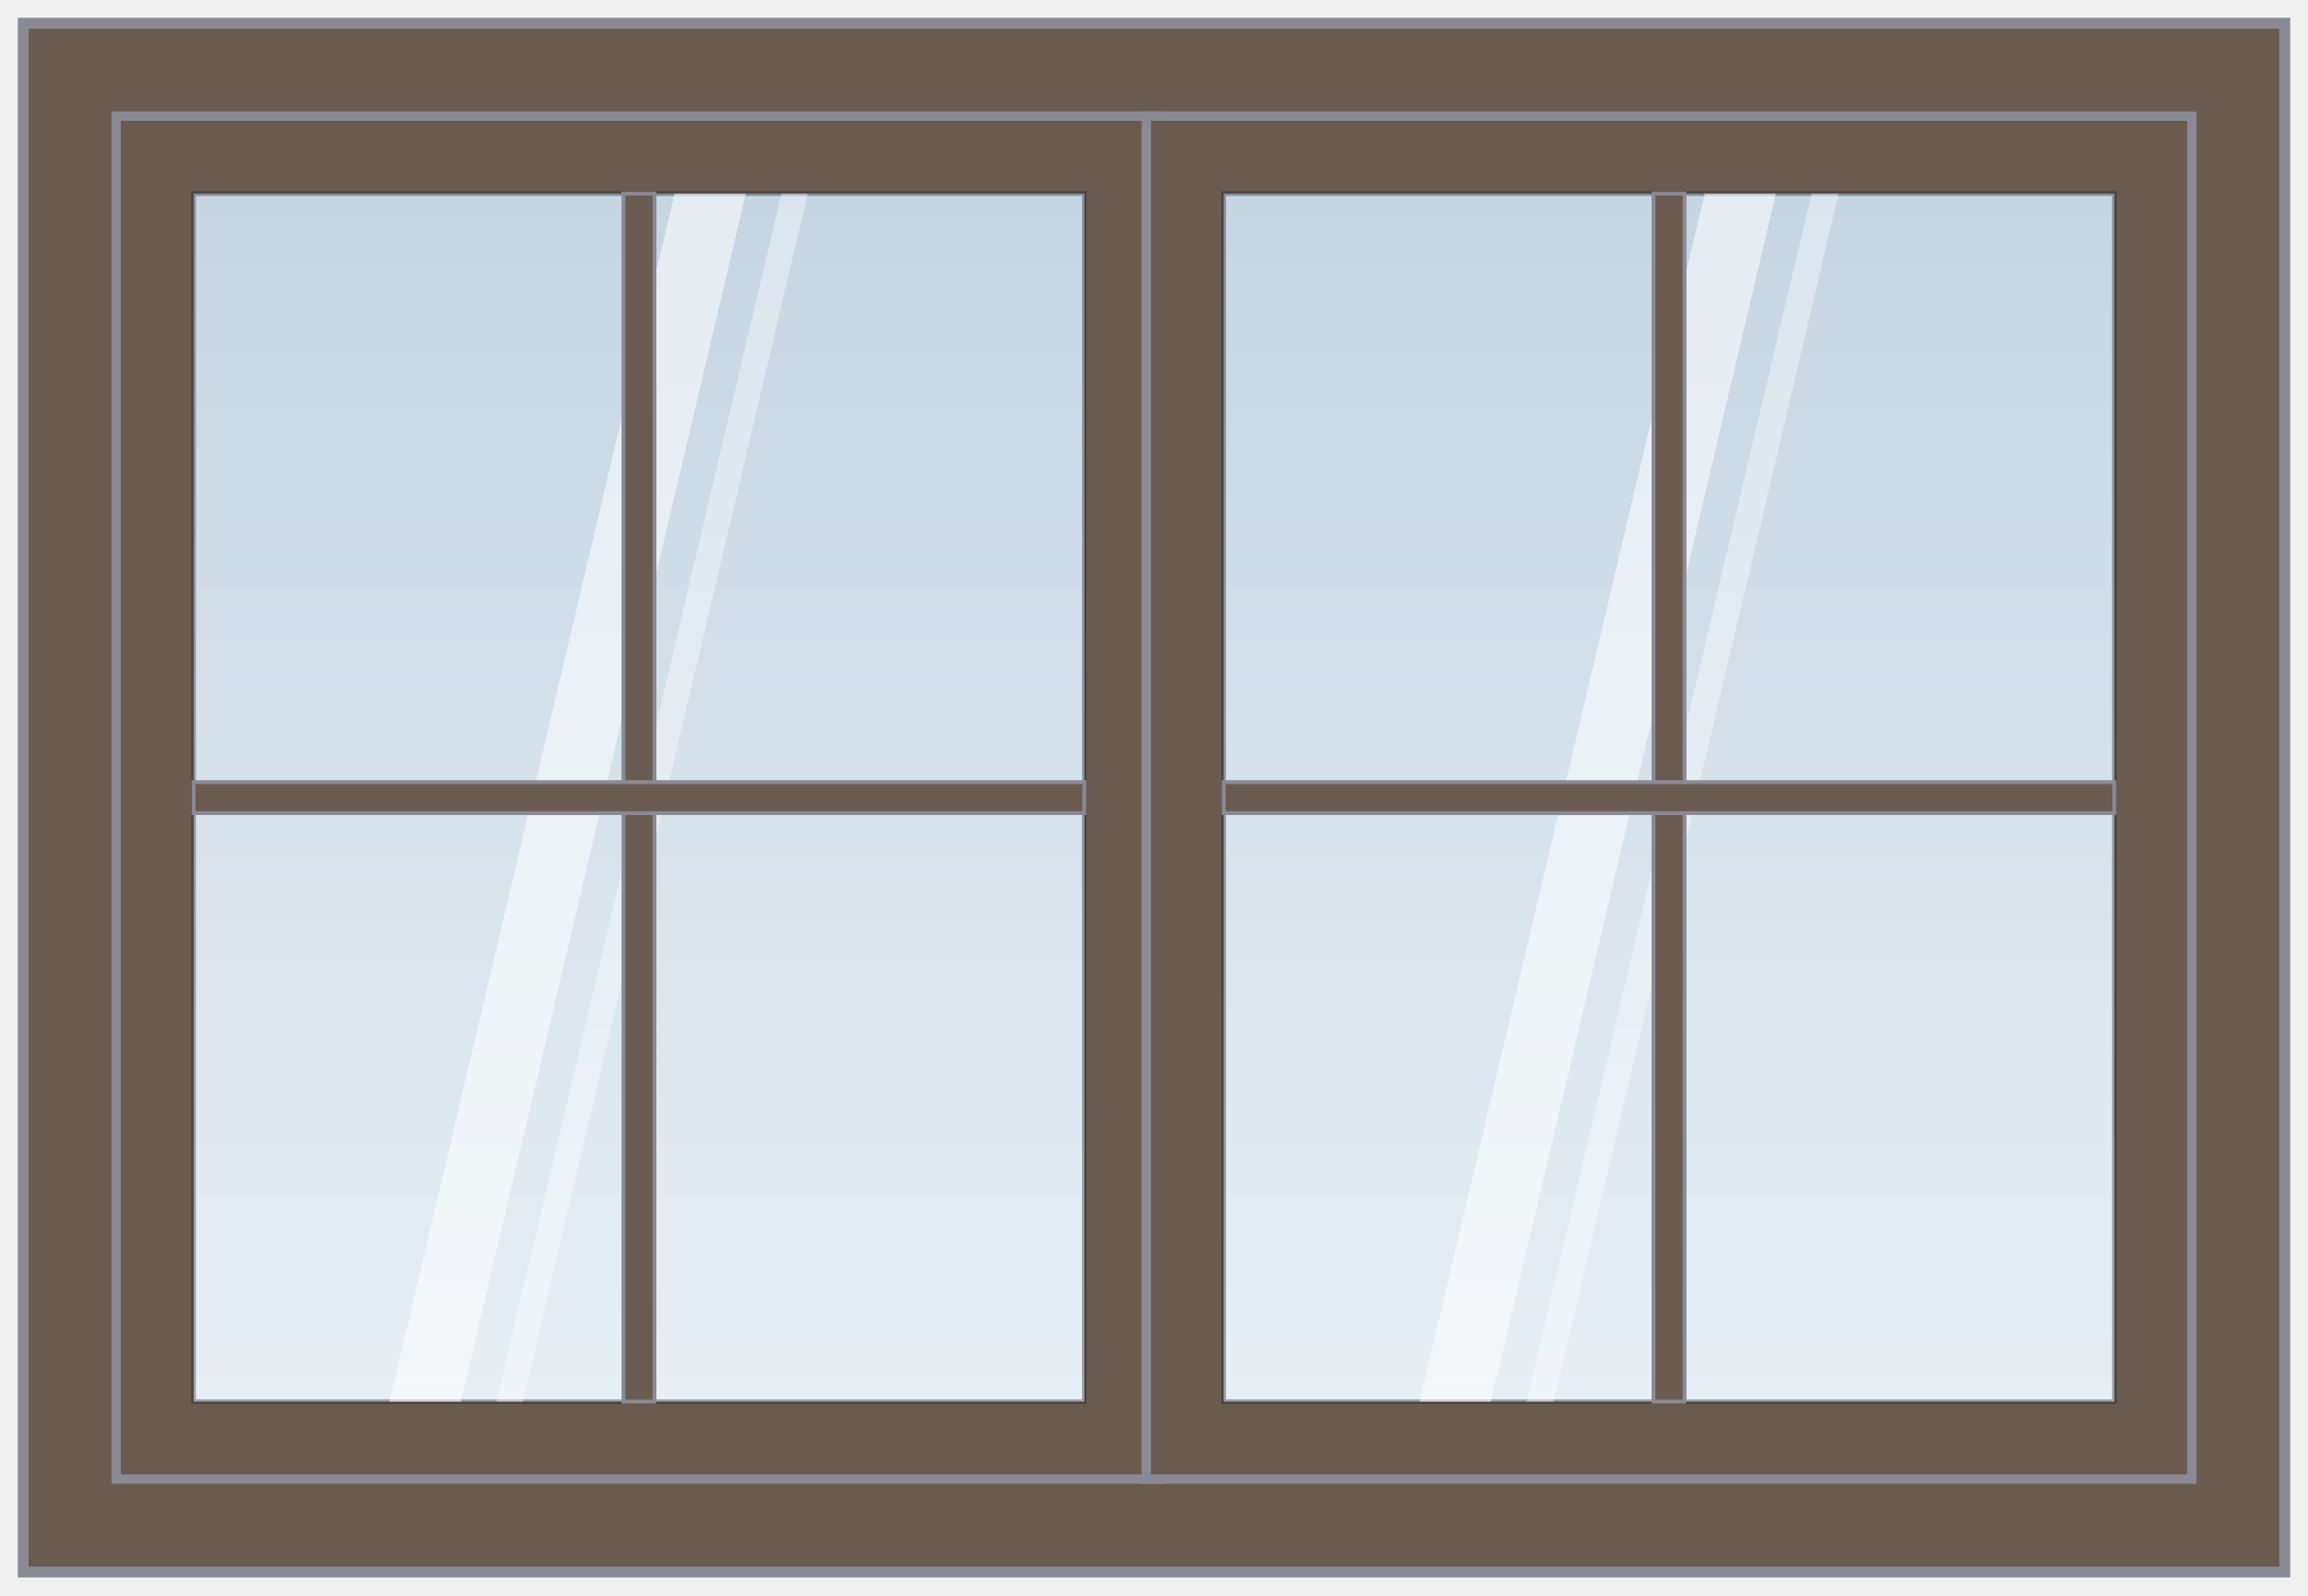
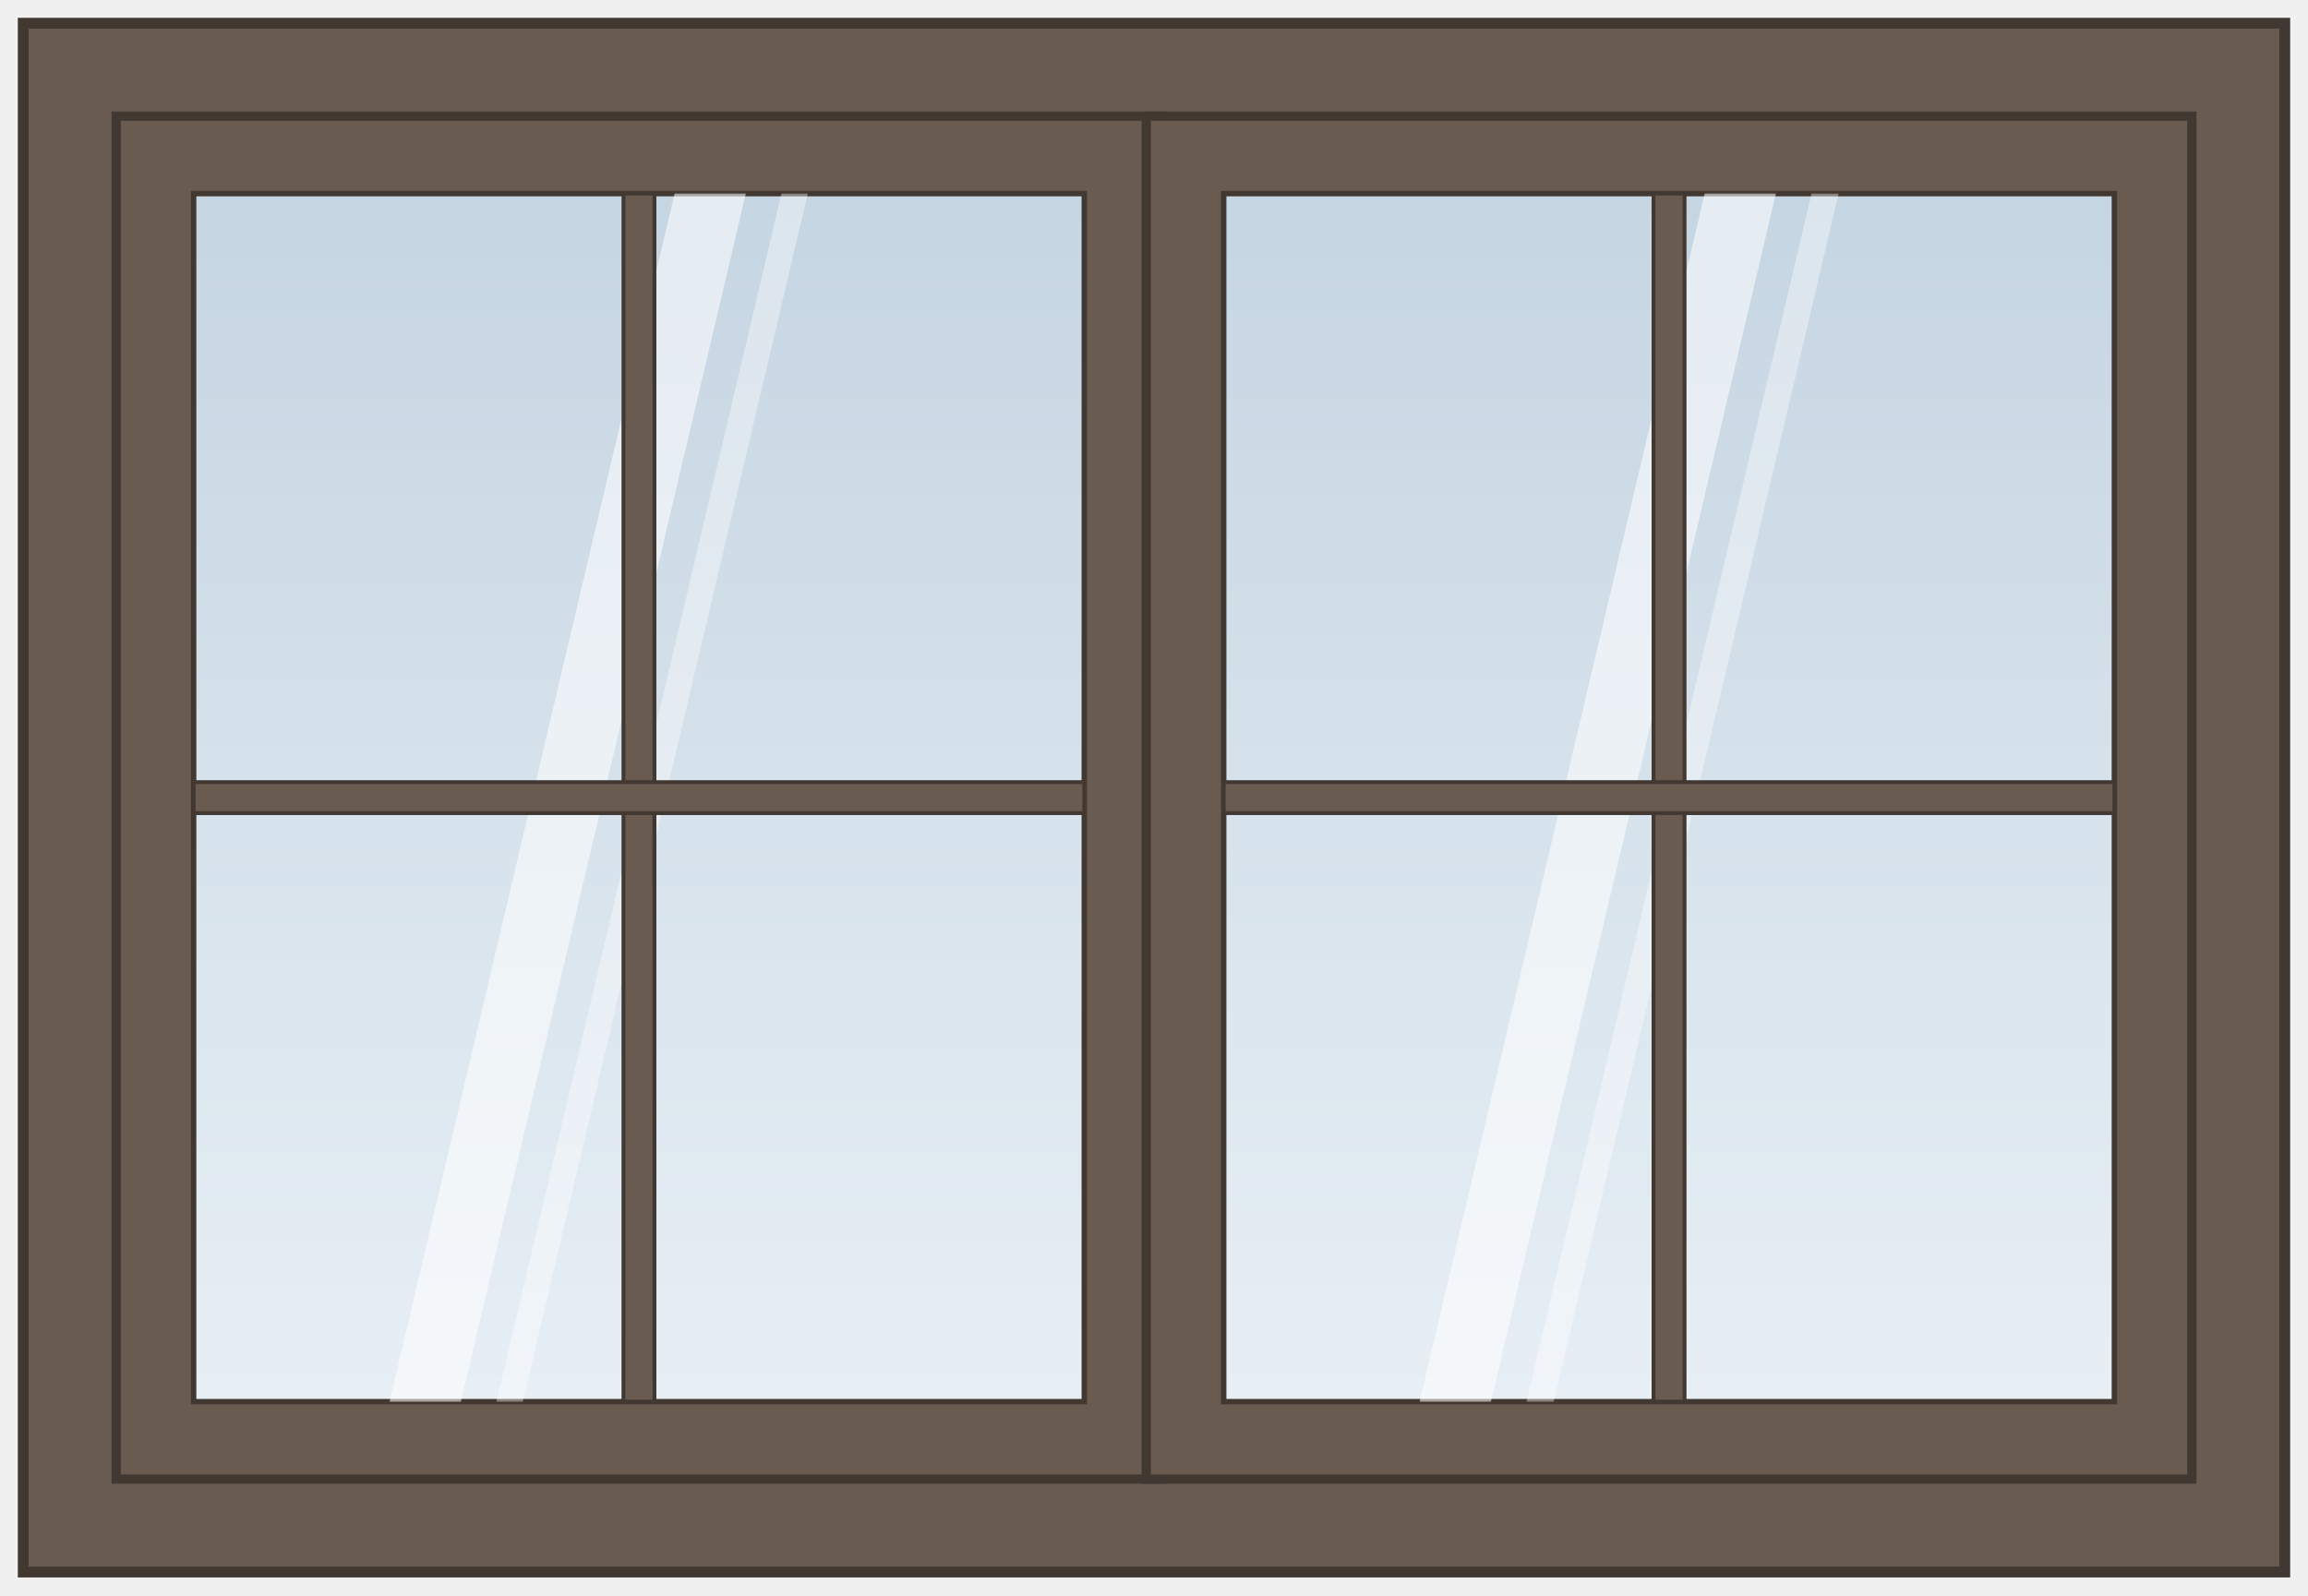
<svg xmlns="http://www.w3.org/2000/svg" viewBox="51.0 97.0 298.0 206.0" width="596" height="412" role="img">
  <defs>
    <linearGradient id="gl" x1="0" y1="0" x2="0" y2="1">
      <stop offset="0" stop-color="#C5D5E2" />
      <stop offset="1" stop-color="#E7EFF5" />
    </linearGradient>
    <pattern id="mesh" width="4" height="4" patternUnits="userSpaceOnUse">
      <rect width="4" height="4" fill="#B9C2CA" />
      <path d="M0 .5H4M.5 0V4" stroke="#19191D" stroke-opacity=".12" stroke-width="1" />
    </pattern>
    <pattern id="pine" width="14" height="14" patternUnits="userSpaceOnUse">
      <rect width="14" height="14" fill="#DFC195" />
      <path d="M3 0V14M9.5 0V14" stroke="#8C6030" stroke-opacity=".13" stroke-width="1" />
      <path d="M6 0V14" stroke="#FFFFFF" stroke-opacity=".12" stroke-width="1.4" />
    </pattern>
    <linearGradient id="shine" x1="0" y1="0" x2="1" y2="0">
      <stop offset="0" stop-color="#fff" stop-opacity="0" />
      <stop offset=".5" stop-color="#fff" stop-opacity=".75" />
      <stop offset="1" stop-color="#fff" stop-opacity="0" />
    </linearGradient>
  </defs>
-   <rect x="54.0" y="100.0" width="292.0" height="200.0" fill="#6A5B51" stroke="#8A8A94" stroke-width="1.4" />
-   <rect x="66.0" y="112.0" width="268.0" height="176.0" fill="url(#mesh)" stroke="#19191D" stroke-width="0.5" />
+   <rect x="54.0" y="100.0" width="292.0" height="200.0" fill="#6A5B51" stroke="#423832" stroke-width="1.4" />
+   <rect x="66.0" y="112.0" width="268.0" height="176.0" fill="url(#mesh)" stroke="#423832" stroke-width="0.6" />
  <g>
-     <polygon points="66.0,112.0 201.0,112.0 201.0,288.0 66.0,288.0" fill="#6A5B51" stroke="#8A8A94" stroke-width="1.2" />
-     <polygon points="76.0,122.0 191.0,122.0 191.0,278.0 76.0,278.0" fill="url(#gl)" stroke="#19191D" stroke-width="0.6" stroke-opacity=".35" />
+     <polygon points="66.0,112.0 201.0,112.0 201.0,288.0 66.0,288.0" fill="#6A5B51" stroke="#423832" stroke-width="1.2" />
+     <polygon points="76.0,122.0 191.0,122.0 191.0,278.0 76.0,278.0" fill="url(#gl)" stroke="#423832" stroke-width="0.7" />
    <polygon points="101.3,278.0 110.5,278.0 147.3,122.0 138.1,122.0" fill="#fff" fill-opacity="0.55" />
    <polygon points="115.1,278.0 118.5,278.0 155.3,122.0 151.9,122.0" fill="#fff" fill-opacity="0.38" />
-     <polygon points="131.5,122.0 135.5,122.0 135.5,278.0 131.5,278.0" fill="#6A5B51" stroke="#8A8A94" stroke-width="0.5" />
-     <polygon points="76.0,198.0 191.0,198.0 191.0,202.0 76.0,202.0" fill="#6A5B51" stroke="#8A8A94" stroke-width="0.5" />
+     <polygon points="131.5,122.0 135.5,122.0 135.5,278.0 131.5,278.0" fill="#6A5B51" stroke="#423832" stroke-width="0.5" />
+     <polygon points="76.0,198.0 191.0,198.0 191.0,202.0 76.0,202.0" fill="#6A5B51" stroke="#423832" stroke-width="0.5" />
  </g>
-   <polygon points="199.0,112.0 334.0,112.0 334.0,288.0 199.0,288.0" fill="#6A5B51" stroke="#8A8A94" stroke-width="1.2" />
-   <polygon points="209.0,122.0 324.0,122.0 324.0,278.0 209.0,278.0" fill="url(#gl)" stroke="#19191D" stroke-width="0.6" stroke-opacity=".35" />
+   <polygon points="199.0,112.0 334.0,112.0 334.0,288.0 199.0,288.0" fill="#6A5B51" stroke="#423832" stroke-width="1.2" />
+   <polygon points="209.0,122.0 324.0,122.0 324.0,278.0 209.0,278.0" fill="url(#gl)" stroke="#423832" stroke-width="0.7" />
  <polygon points="234.3,278.0 243.5,278.0 280.3,122.0 271.1,122.0" fill="#fff" fill-opacity="0.55" />
  <polygon points="248.1,278.0 251.6,278.0 288.4,122.0 284.9,122.0" fill="#fff" fill-opacity="0.38" />
-   <polygon points="264.5,122.0 268.5,122.0 268.5,278.0 264.5,278.0" fill="#6A5B51" stroke="#8A8A94" stroke-width="0.5" />
-   <polygon points="209.0,198.0 324.0,198.0 324.0,202.0 209.0,202.0" fill="#6A5B51" stroke="#8A8A94" stroke-width="0.5" />
+   <polygon points="264.5,122.0 268.5,122.0 268.5,278.0 264.5,278.0" fill="#6A5B51" stroke="#423832" stroke-width="0.5" />
+   <polygon points="209.0,198.0 324.0,198.0 324.0,202.0 209.0,202.0" fill="#6A5B51" stroke="#423832" stroke-width="0.5" />
</svg>
